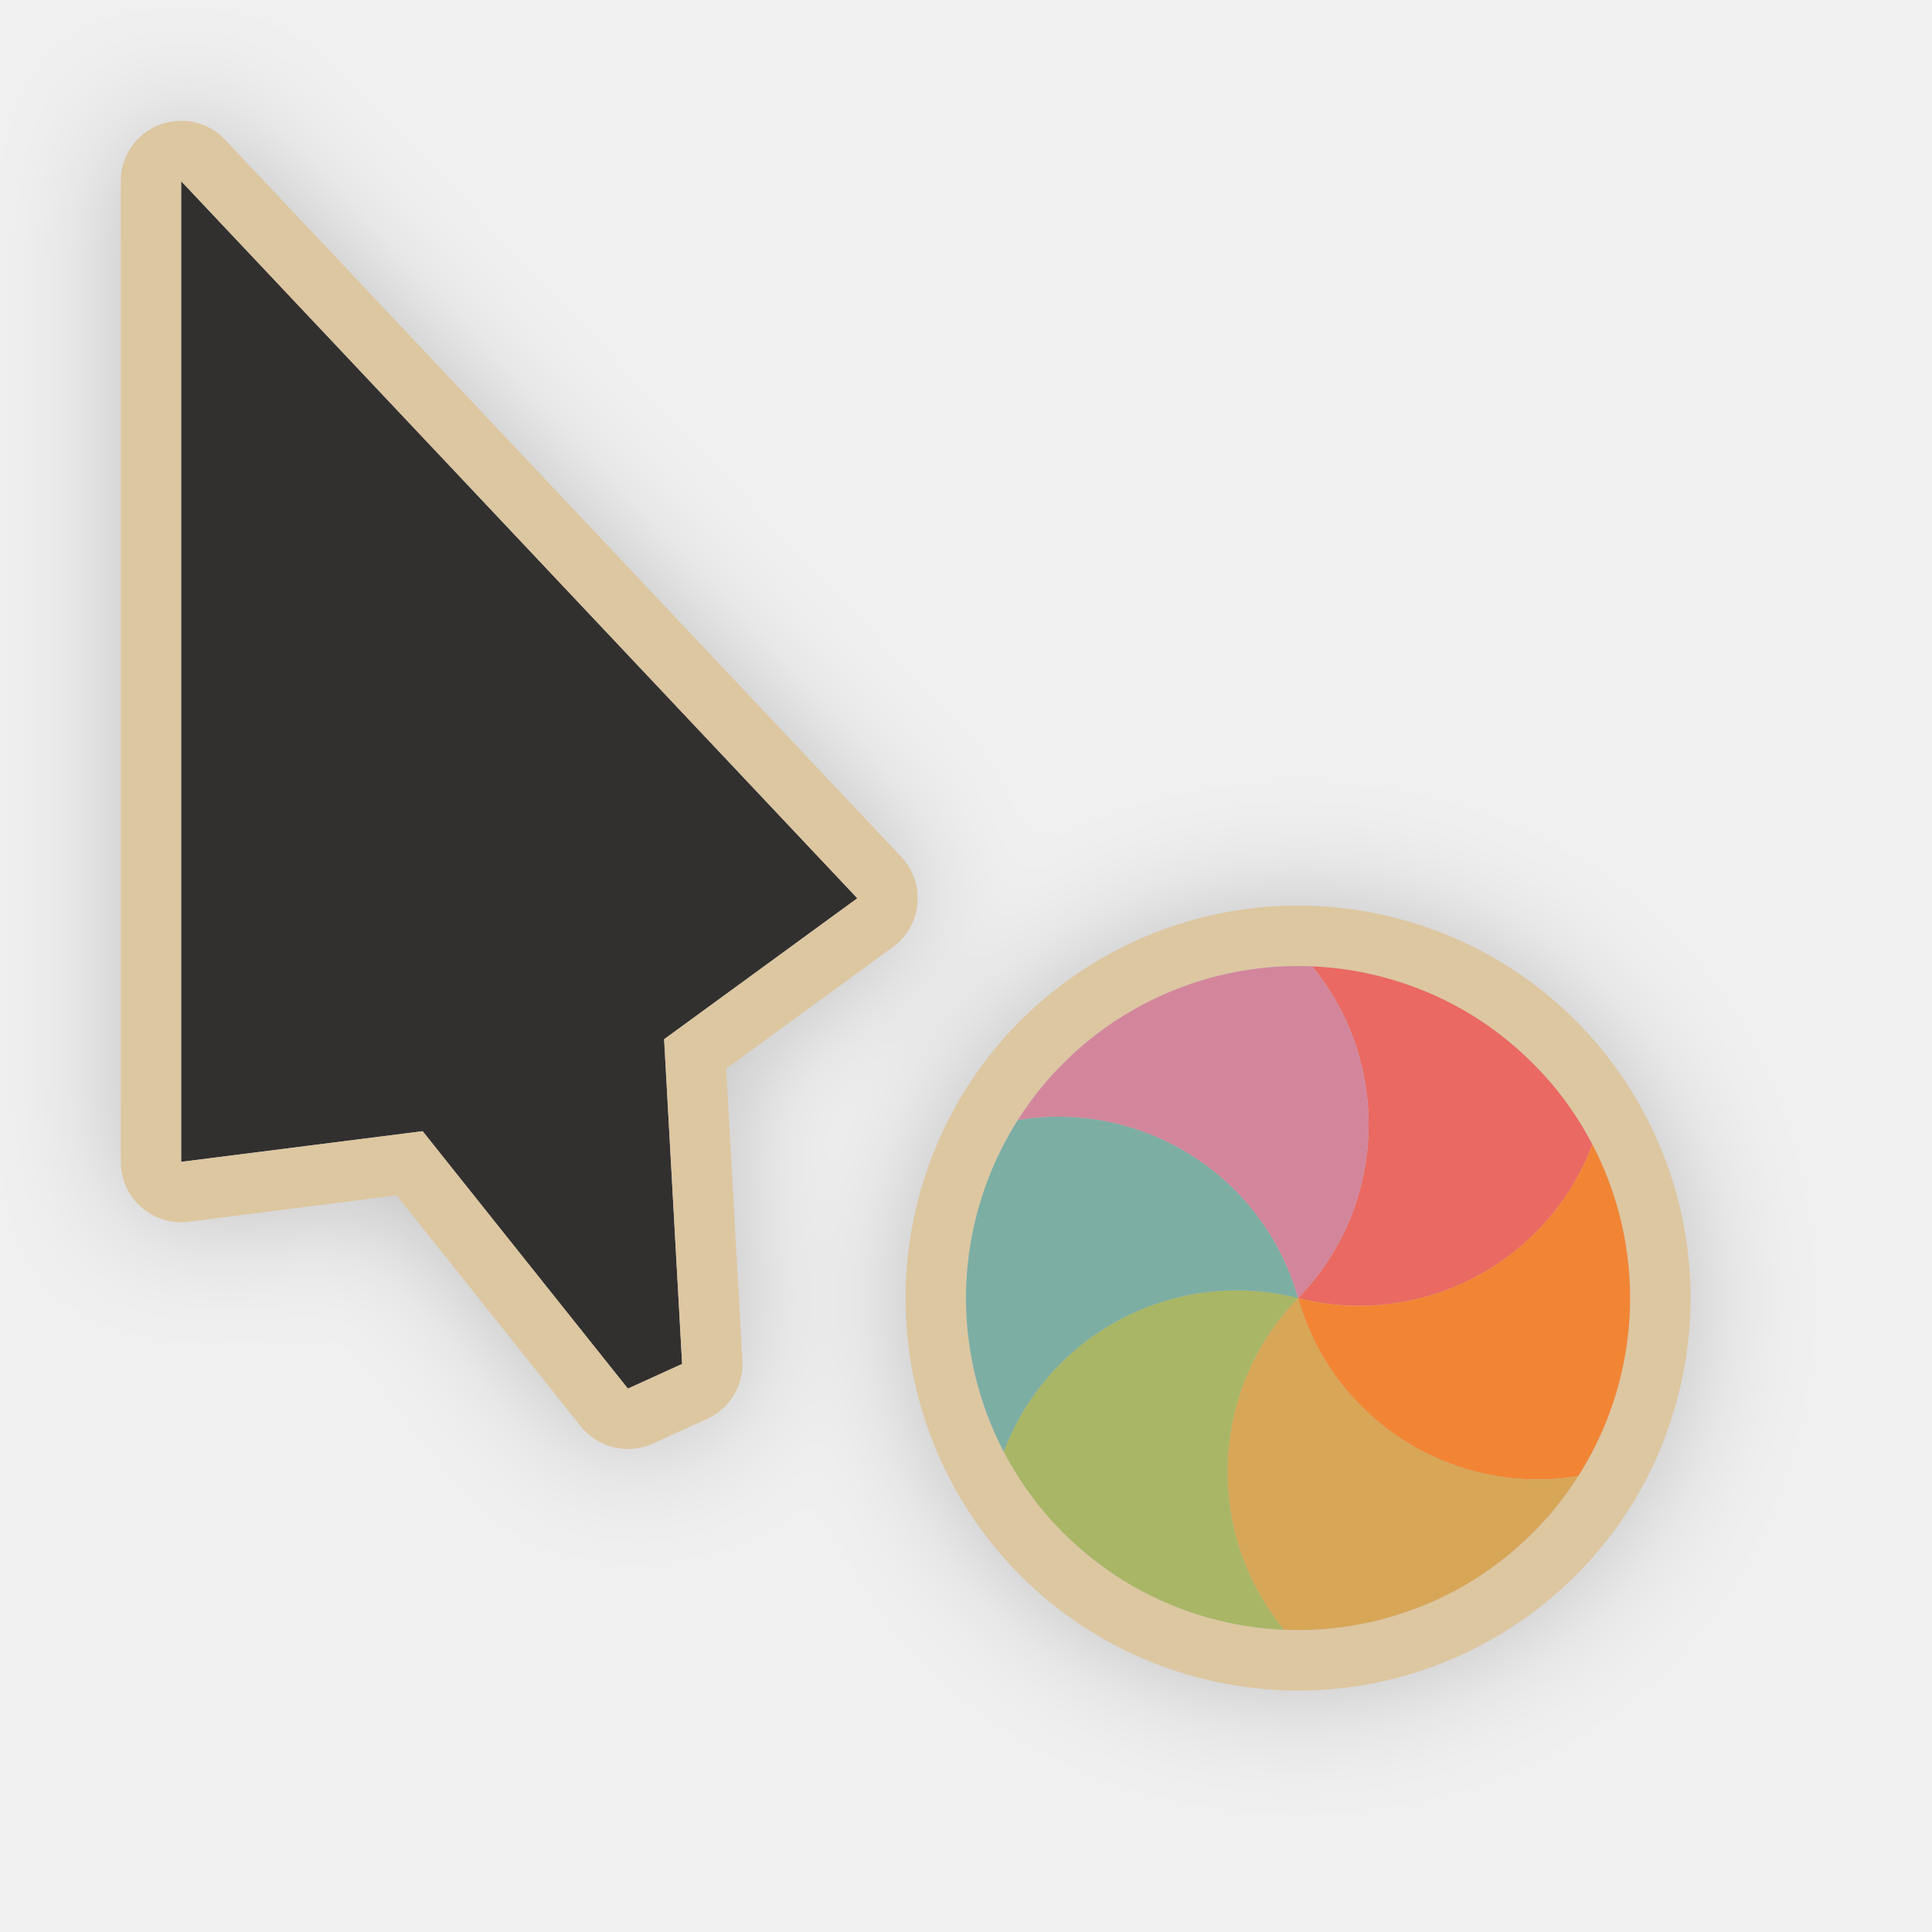
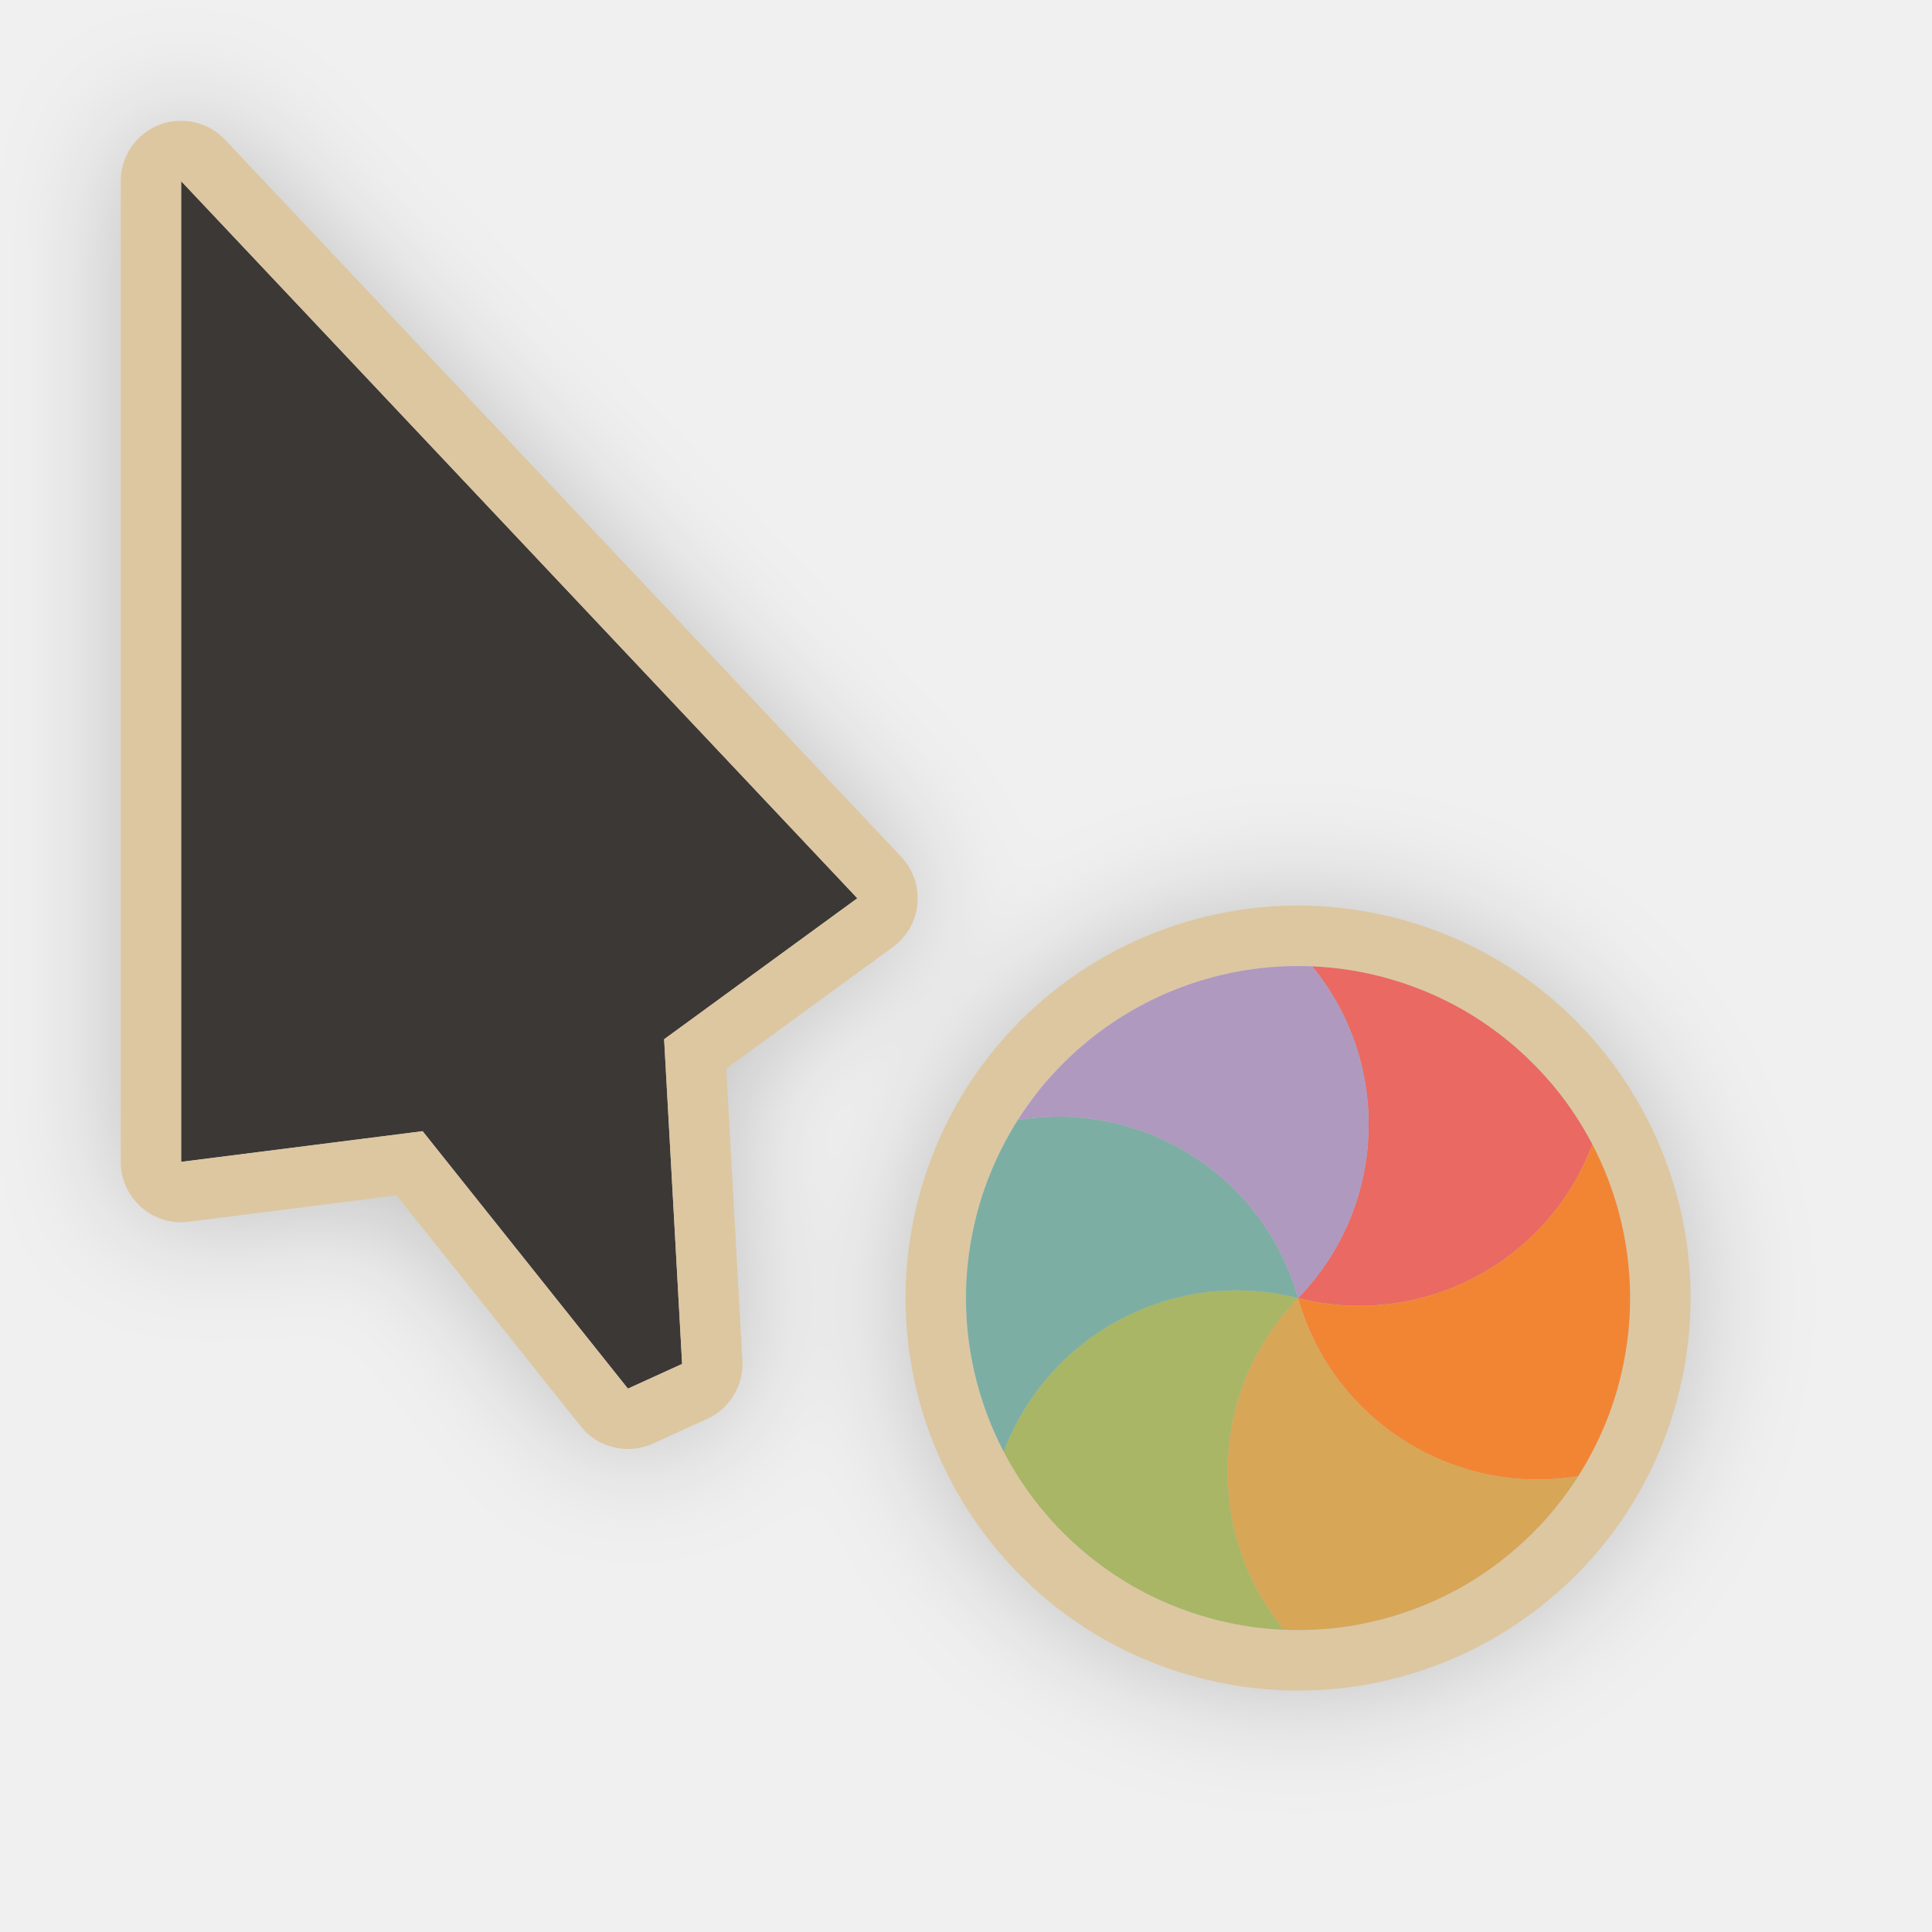
<svg xmlns="http://www.w3.org/2000/svg" width="32" height="32" viewBox="0 0 32 32" fill="none">
  <g clip-path="url(#clip0_182_7244)" filter="url(#filter0_d_182_7244)">
    <mask id="path-1-outside-1_182_7244" maskUnits="userSpaceOnUse" x="1.2" y="2" width="14" height="22" fill="black">
      <rect fill="white" x="1.2" y="2" width="14" height="22" />
      <path d="M14.2 14.878L3 3L3 19.244L7 18.736L10.4 23L11.298 22.591L11 17.213L14.2 14.878Z" />
    </mask>
-     <path d="M14.2 14.878L3 3L3 19.244L7 18.736L10.4 23L11.298 22.591L11 17.213L14.2 14.878Z" fill="#32302F" />
+     <path d="M14.2 14.878L3 3L3 19.244L7 18.736L10.4 23L11.298 22.591L11 17.213L14.2 14.878Z" fill="#3C3836" />
    <path d="M14.2 14.878L3 3L3 19.244L7 18.736L10.4 23L11.298 22.591L11 17.213L14.2 14.878Z" stroke="#DDC7A1" stroke-width="2" stroke-linejoin="round" mask="url(#path-1-outside-1_182_7244)" />
    <circle cx="21.5" cy="21.5" r="6" transform="rotate(15 21.5 21.5)" stroke="#DDC7A1" stroke-linejoin="round" />
    <path d="M21.733 16.006C21.951 16.015 22.169 16.037 22.386 16.072C22.565 16.102 22.744 16.14 22.923 16.188C23.399 16.316 23.843 16.502 24.25 16.736C24.657 16.972 25.04 17.263 25.388 17.612C25.519 17.743 25.642 17.879 25.758 18.019C25.995 18.309 26.201 18.623 26.375 18.955C25.644 20.903 23.551 22.021 21.5 21.5C22.977 19.984 23.054 17.612 21.733 16.006Z" fill="#EA6962" />
    <path d="M26.375 18.954C26.476 19.148 26.566 19.348 26.643 19.553C26.707 19.723 26.764 19.898 26.812 20.076C26.939 20.552 27 21.03 27 21.5C27 21.97 26.939 22.448 26.812 22.923C26.764 23.102 26.707 23.277 26.643 23.447C26.51 23.797 26.342 24.133 26.141 24.449C24.089 24.791 22.074 23.537 21.5 21.5C23.551 22.021 25.644 20.902 26.375 18.954Z" fill="#F28534" />
    <path d="M26.142 24.449C26.024 24.633 25.896 24.811 25.758 24.981C25.643 25.121 25.52 25.257 25.389 25.388C25.041 25.736 24.657 26.028 24.25 26.264C23.843 26.498 23.399 26.684 22.923 26.812C22.744 26.86 22.565 26.898 22.386 26.928C22.016 26.988 21.641 27.01 21.267 26.994C19.945 25.388 20.023 23.016 21.5 21.5C22.075 23.537 24.09 24.79 26.142 24.449Z" fill="#D8A657" />
    <path d="M21.267 26.994C21.049 26.985 20.831 26.963 20.614 26.928C20.435 26.898 20.256 26.86 20.077 26.812C19.601 26.684 19.157 26.498 18.75 26.264C18.343 26.028 17.96 25.737 17.611 25.389C17.48 25.258 17.357 25.122 17.242 24.981C17.005 24.691 16.799 24.377 16.625 24.045C17.356 22.097 19.449 20.979 21.5 21.5C20.023 23.016 19.946 25.388 21.267 26.994Z" fill="#A9B665" />
    <path d="M16.625 24.046C16.524 23.852 16.434 23.652 16.357 23.447C16.293 23.277 16.236 23.102 16.188 22.924C16.061 22.448 16 21.97 15.999 21.5C16 21.03 16.061 20.552 16.188 20.077C16.236 19.898 16.293 19.723 16.357 19.553C16.49 19.203 16.658 18.867 16.858 18.551C18.91 18.21 20.926 19.463 21.5 21.5C19.448 20.979 17.356 22.098 16.625 24.046Z" fill="#7DAEA3" />
-     <path d="M16.858 18.551C16.975 18.367 17.104 18.189 17.242 18.019C17.357 17.879 17.48 17.743 17.611 17.612C17.959 17.264 18.343 16.972 18.75 16.737C19.157 16.502 19.601 16.316 20.077 16.188C20.256 16.14 20.435 16.102 20.614 16.072C20.984 16.012 21.359 15.99 21.733 16.006C23.055 17.612 22.977 19.984 21.5 21.5C20.925 19.463 18.91 18.21 16.858 18.551Z" fill="#D3869B" />
+     <path d="M16.858 18.551C16.975 18.367 17.104 18.189 17.242 18.019C17.357 17.879 17.48 17.743 17.611 17.612C17.959 17.264 18.343 16.972 18.75 16.737C19.157 16.502 19.601 16.316 20.077 16.188C20.256 16.14 20.435 16.102 20.614 16.072C20.984 16.012 21.359 15.99 21.733 16.006C23.055 17.612 22.977 19.984 21.5 21.5C20.925 19.463 18.91 18.21 16.858 18.551Z" fill="#AF99BF" />
  </g>
  <defs>
    <filter id="filter0_d_182_7244" x="-2" y="-2" width="36" height="36" filterUnits="userSpaceOnUse" color-interpolation-filters="sRGB">
      <feFlood flood-opacity="0" result="BackgroundImageFix" />
      <feColorMatrix in="SourceAlpha" type="matrix" values="0 0 0 0 0 0 0 0 0 0 0 0 0 0 0 0 0 0 127 0" result="hardAlpha" />
      <feOffset />
      <feGaussianBlur stdDeviation="1" />
      <feColorMatrix type="matrix" values="0 0 0 0 0 0 0 0 0 0 0 0 0 0 0 0 0 0 0.2 0" />
      <feBlend mode="normal" in2="BackgroundImageFix" result="effect1_dropShadow_182_7244" />
      <feBlend mode="normal" in="SourceGraphic" in2="effect1_dropShadow_182_7244" result="shape" />
    </filter>
    <clipPath id="clip0_182_7244">
      <rect width="32" height="32" fill="white" />
    </clipPath>
  </defs>
</svg>
